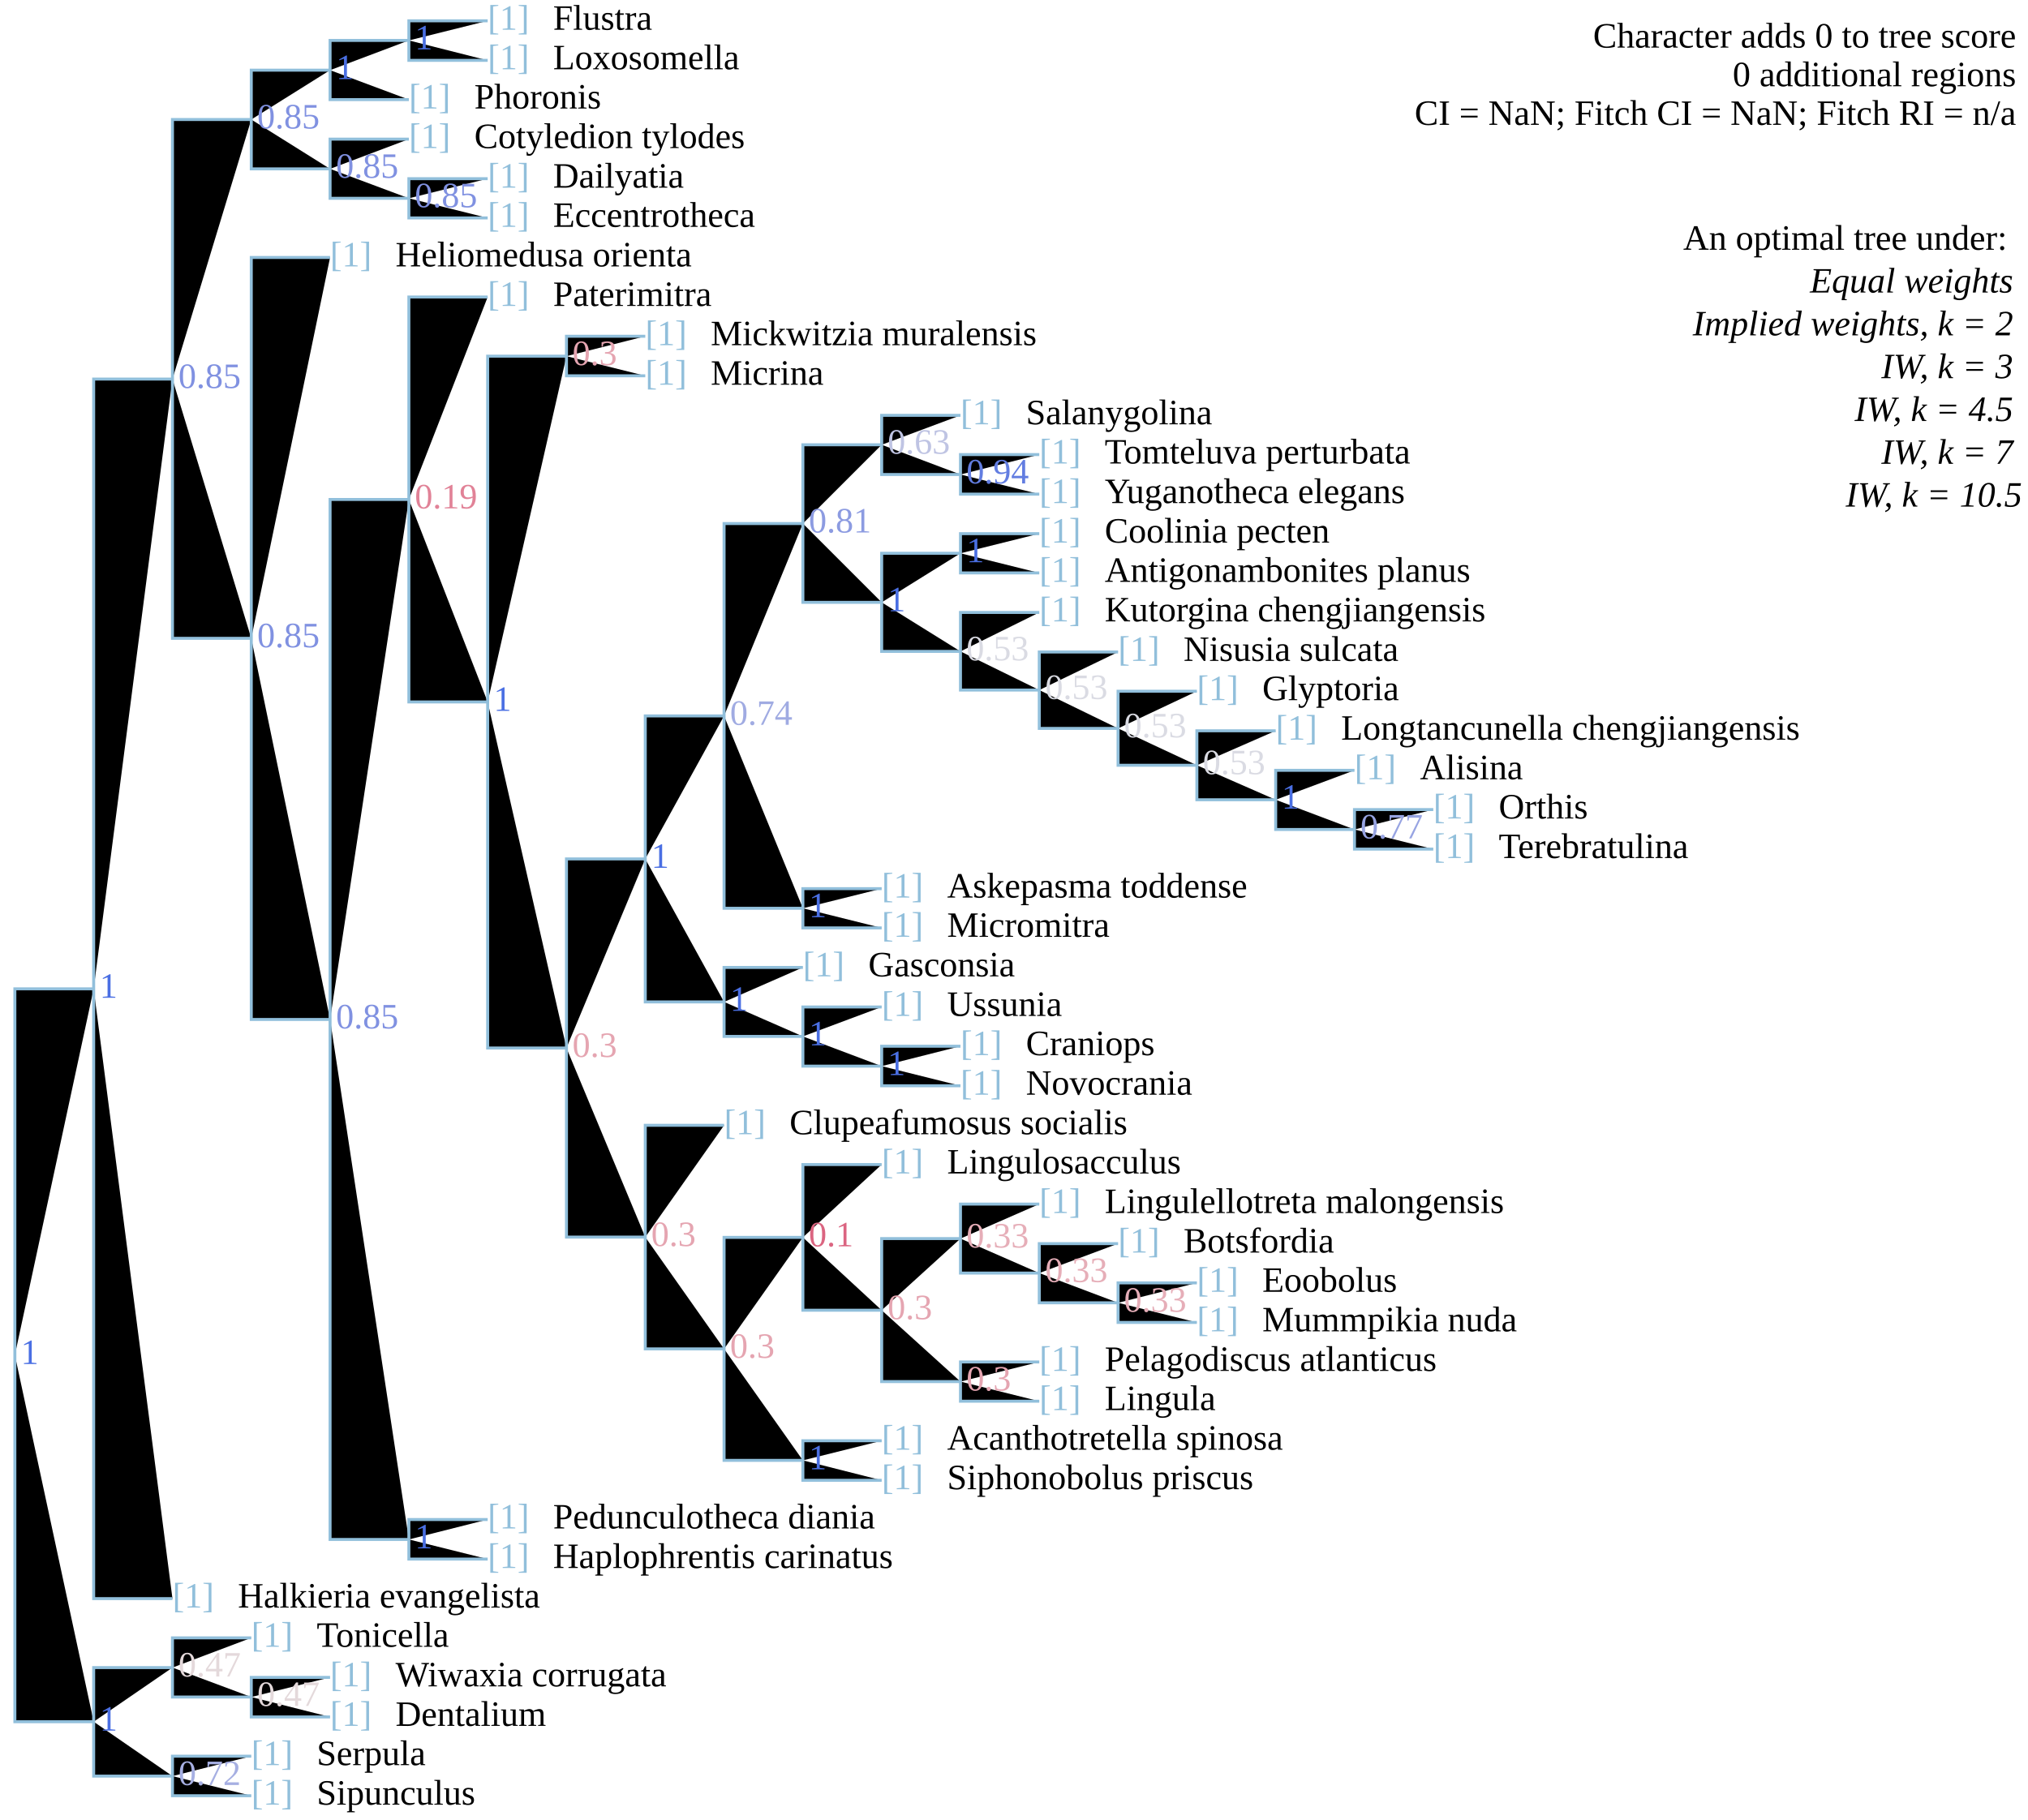
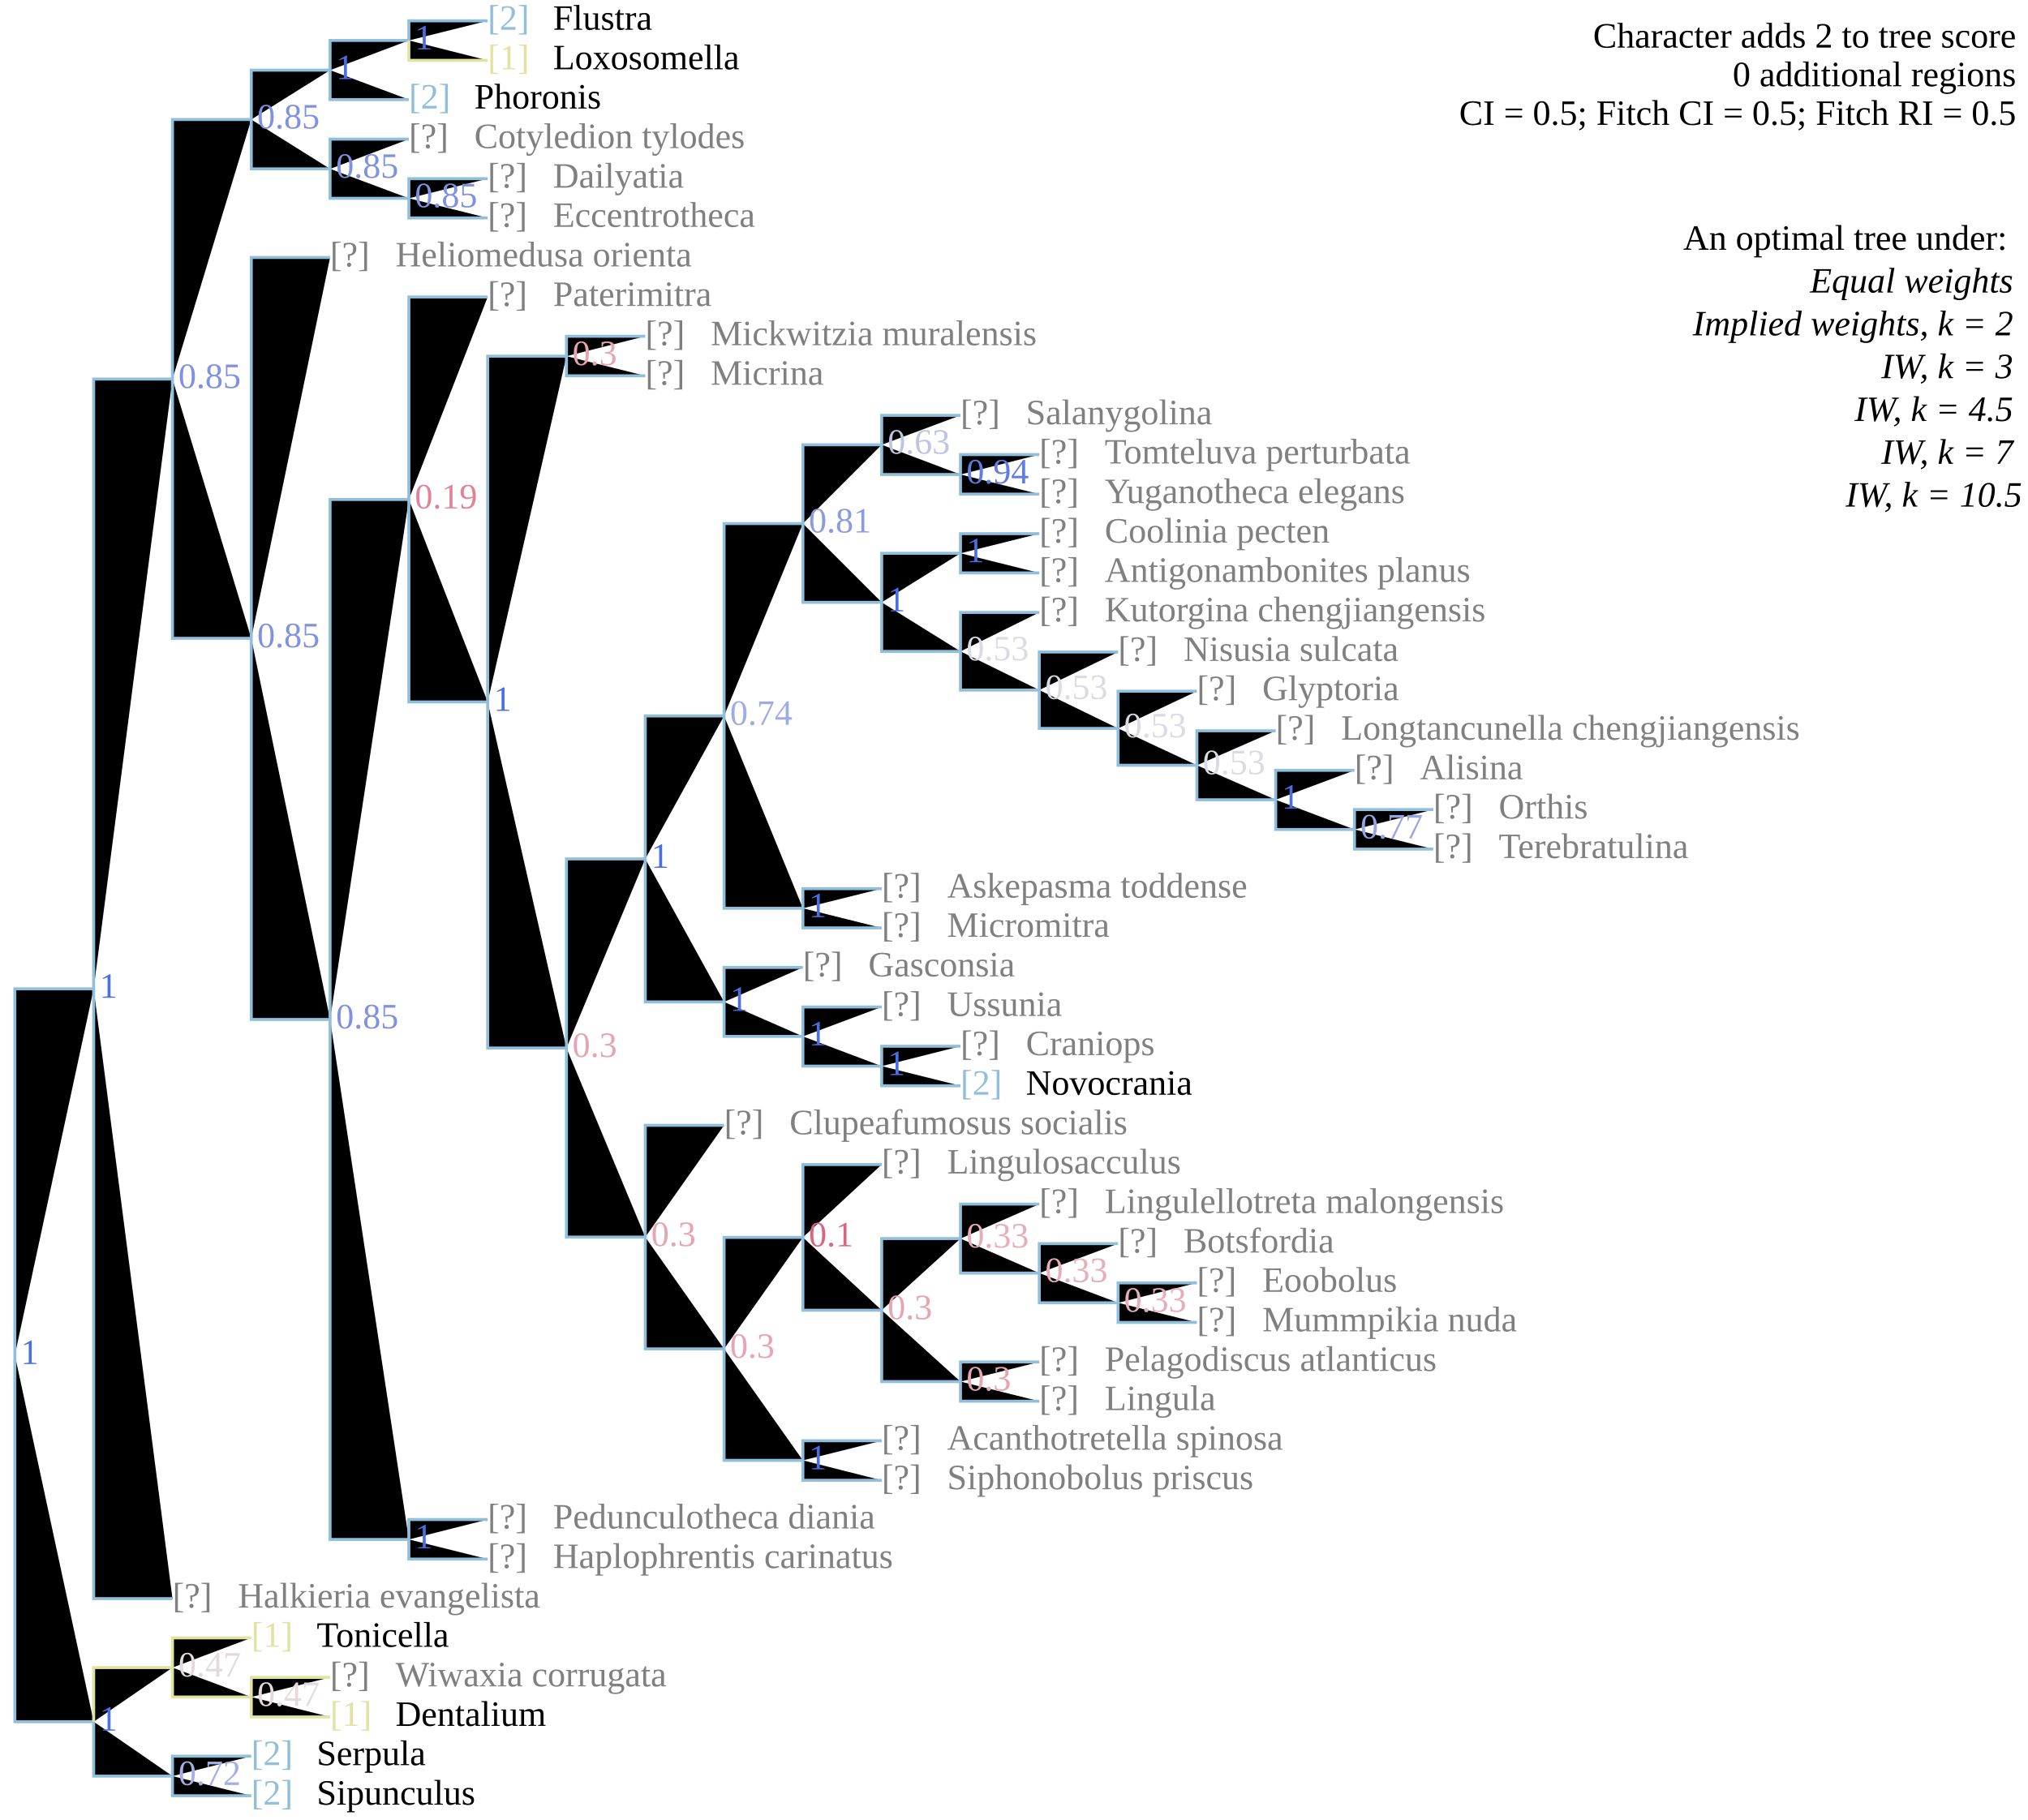
<svg xmlns="http://www.w3.org/2000/svg" version="1.1" width="682" height="612" class="tree" data-char="188">
-   <text x="678" y="16" text-anchor="end" class="stepsLabel">Character adds <tspan class="score">0</tspan> to tree score</text>
+   <text x="678" y="16" text-anchor="end" class="stepsLabel">Character adds <tspan class="score">2</tspan> to tree score</text>
  <text x="678" y="29" text-anchor="end" class="stepsLabel">
    <tspan class="score">0</tspan> additional regions</text>
-   <text x="678" y="42" text-anchor="end" class="stepsLabel">CI = NaN; Fitch CI = NaN; Fitch RI = n/a</text>
+   <text x="678" y="42" text-anchor="end" class="stepsLabel">CI = 0.5; Fitch CI = 0.5; Fitch RI = 0.5</text>
  <text x="678" y="68" text-anchor="end" class="stepsLabel">
    <tspan dy="16">An optimal tree under:</tspan>
    <tspan x="680" style="font-style:italic" class="notThisAn" dy="1.2em">Equal weights</tspan>
    <tspan x="680" style="font-style:italic" class="notThisAn" dy="1.2em">Implied weights, k = 2</tspan>
    <tspan x="680" style="font-style:italic" class="notThisAn" dy="1.2em">IW, k = 3</tspan>
    <tspan x="680" style="font-style:italic" class="thisAn" dy="1.2em">IW, k = 4.5</tspan>
    <tspan x="680" style="font-style:italic" class="notThisAn" dy="1.2em">IW, k = 7</tspan>
    <tspan x="680" style="font-style:italic" class="notThisAn" dy="1.2em">IW, k = 10.5</tspan>
  </text>
-   <text x="84.5" y="593.7" fill="#91bfdb" class="flag">[1]</text>
+   <text x="84.5" y="593.7" fill="#91bfdb" class="flag">[2]</text>
  <text x="106.5" y="593.7" fill="#000" class="taxonLabel">Serpula</text>
-   <text x="84.5" y="607" fill="#91bfdb" class="flag">[1]</text>
+   <text x="84.5" y="607" fill="#91bfdb" class="flag">[2]</text>
  <text x="106.5" y="607" fill="#000" class="taxonLabel">Sipunculus</text>
-   <text x="111" y="567.2" fill="#91bfdb" class="flag">[1]</text>
-   <text x="133" y="567.2" fill="#000" class="taxonLabel">Wiwaxia corrugata</text>
-   <text x="111" y="580.5" fill="#91bfdb" class="flag">[1]</text>
+   <text x="111" y="567.2" fill="grey" class="flag">[?]</text>
+   <text x="133" y="567.2" fill="grey" class="taxonLabel">Wiwaxia corrugata</text>
+   <text x="111" y="580.5" fill="#e2e2a2" class="flag">[1]</text>
  <text x="133" y="580.5" fill="#000" class="taxonLabel">Dentalium</text>
-   <text x="84.5" y="553.9" fill="#91bfdb" class="flag">[1]</text>
+   <text x="84.5" y="553.9" fill="#e2e2a2" class="flag">[1]</text>
  <text x="106.5" y="553.9" fill="#000" class="taxonLabel">Tonicella</text>
-   <text x="164" y="514.1" fill="#91bfdb" class="flag">[1]</text>
-   <text x="186" y="514.1" fill="#000" class="taxonLabel">Pedunculotheca diania</text>
-   <text x="164" y="527.4" fill="#91bfdb" class="flag">[1]</text>
-   <text x="186" y="527.4" fill="#000" class="taxonLabel">Haplophrentis carinatus</text>
-   <text x="296.5" y="487.6" fill="#91bfdb" class="flag">[1]</text>
-   <text x="318.5" y="487.6" fill="#000" class="taxonLabel">Acanthotretella spinosa</text>
-   <text x="296.5" y="500.9" fill="#91bfdb" class="flag">[1]</text>
-   <text x="318.5" y="500.9" fill="#000" class="taxonLabel">Siphonobolus priscus</text>
-   <text x="349.5" y="461.1" fill="#91bfdb" class="flag">[1]</text>
-   <text x="371.5" y="461.1" fill="#000" class="taxonLabel">Pelagodiscus atlanticus</text>
-   <text x="349.5" y="474.3" fill="#91bfdb" class="flag">[1]</text>
-   <text x="371.5" y="474.3" fill="#000" class="taxonLabel">Lingula</text>
-   <text x="402.5" y="434.5" fill="#91bfdb" class="flag">[1]</text>
-   <text x="424.5" y="434.5" fill="#000" class="taxonLabel">Eoobolus</text>
-   <text x="402.5" y="447.8" fill="#91bfdb" class="flag">[1]</text>
-   <text x="424.5" y="447.8" fill="#000" class="taxonLabel">Mummpikia nuda</text>
-   <text x="376" y="421.3" fill="#91bfdb" class="flag">[1]</text>
-   <text x="398" y="421.3" fill="#000" class="taxonLabel">Botsfordia</text>
-   <text x="349.5" y="408" fill="#91bfdb" class="flag">[1]</text>
-   <text x="371.5" y="408" fill="#000" class="taxonLabel">Lingulellotreta malongensis</text>
-   <text x="296.5" y="394.7" fill="#91bfdb" class="flag">[1]</text>
-   <text x="318.5" y="394.7" fill="#000" class="taxonLabel">Lingulosacculus</text>
-   <text x="243.5" y="381.5" fill="#91bfdb" class="flag">[1]</text>
-   <text x="265.5" y="381.5" fill="#000" class="taxonLabel">Clupeafumosus socialis</text>
-   <text x="323" y="354.9" fill="#91bfdb" class="flag">[1]</text>
-   <text x="345" y="354.9" fill="#000" class="taxonLabel">Craniops</text>
-   <text x="323" y="368.2" fill="#91bfdb" class="flag">[1]</text>
+   <text x="164" y="514.1" fill="grey" class="flag">[?]</text>
+   <text x="186" y="514.1" fill="grey" class="taxonLabel">Pedunculotheca diania</text>
+   <text x="164" y="527.4" fill="grey" class="flag">[?]</text>
+   <text x="186" y="527.4" fill="grey" class="taxonLabel">Haplophrentis carinatus</text>
+   <text x="296.5" y="487.6" fill="grey" class="flag">[?]</text>
+   <text x="318.5" y="487.6" fill="grey" class="taxonLabel">Acanthotretella spinosa</text>
+   <text x="296.5" y="500.9" fill="grey" class="flag">[?]</text>
+   <text x="318.5" y="500.9" fill="grey" class="taxonLabel">Siphonobolus priscus</text>
+   <text x="349.5" y="461.1" fill="grey" class="flag">[?]</text>
+   <text x="371.5" y="461.1" fill="grey" class="taxonLabel">Pelagodiscus atlanticus</text>
+   <text x="349.5" y="474.3" fill="grey" class="flag">[?]</text>
+   <text x="371.5" y="474.3" fill="grey" class="taxonLabel">Lingula</text>
+   <text x="402.5" y="434.5" fill="grey" class="flag">[?]</text>
+   <text x="424.5" y="434.5" fill="grey" class="taxonLabel">Eoobolus</text>
+   <text x="402.5" y="447.8" fill="grey" class="flag">[?]</text>
+   <text x="424.5" y="447.8" fill="grey" class="taxonLabel">Mummpikia nuda</text>
+   <text x="376" y="421.3" fill="grey" class="flag">[?]</text>
+   <text x="398" y="421.3" fill="grey" class="taxonLabel">Botsfordia</text>
+   <text x="349.5" y="408" fill="grey" class="flag">[?]</text>
+   <text x="371.5" y="408" fill="grey" class="taxonLabel">Lingulellotreta malongensis</text>
+   <text x="296.5" y="394.7" fill="grey" class="flag">[?]</text>
+   <text x="318.5" y="394.7" fill="grey" class="taxonLabel">Lingulosacculus</text>
+   <text x="243.5" y="381.5" fill="grey" class="flag">[?]</text>
+   <text x="265.5" y="381.5" fill="grey" class="taxonLabel">Clupeafumosus socialis</text>
+   <text x="323" y="354.9" fill="grey" class="flag">[?]</text>
+   <text x="345" y="354.9" fill="grey" class="taxonLabel">Craniops</text>
+   <text x="323" y="368.2" fill="#91bfdb" class="flag">[2]</text>
  <text x="345" y="368.2" fill="#000" class="taxonLabel">Novocrania</text>
-   <text x="296.5" y="341.7" fill="#91bfdb" class="flag">[1]</text>
-   <text x="318.5" y="341.7" fill="#000" class="taxonLabel">Ussunia</text>
-   <text x="270" y="328.4" fill="#91bfdb" class="flag">[1]</text>
-   <text x="292" y="328.4" fill="#000" class="taxonLabel">Gasconsia</text>
-   <text x="296.5" y="301.9" fill="#91bfdb" class="flag">[1]</text>
-   <text x="318.5" y="301.9" fill="#000" class="taxonLabel">Askepasma toddense</text>
-   <text x="296.5" y="315.1" fill="#91bfdb" class="flag">[1]</text>
-   <text x="318.5" y="315.1" fill="#000" class="taxonLabel">Micromitra</text>
-   <text x="482" y="275.3" fill="#91bfdb" class="flag">[1]</text>
-   <text x="504" y="275.3" fill="#000" class="taxonLabel">Orthis</text>
-   <text x="482" y="288.6" fill="#91bfdb" class="flag">[1]</text>
-   <text x="504" y="288.6" fill="#000" class="taxonLabel">Terebratulina</text>
-   <text x="455.5" y="262.1" fill="#91bfdb" class="flag">[1]</text>
-   <text x="477.5" y="262.1" fill="#000" class="taxonLabel">Alisina</text>
-   <text x="429" y="248.8" fill="#91bfdb" class="flag">[1]</text>
-   <text x="451" y="248.8" fill="#000" class="taxonLabel">Longtancunella chengjiangensis</text>
-   <text x="402.5" y="235.5" fill="#91bfdb" class="flag">[1]</text>
-   <text x="424.5" y="235.5" fill="#000" class="taxonLabel">Glyptoria</text>
-   <text x="376" y="222.3" fill="#91bfdb" class="flag">[1]</text>
-   <text x="398" y="222.3" fill="#000" class="taxonLabel">Nisusia sulcata</text>
-   <text x="349.5" y="209" fill="#91bfdb" class="flag">[1]</text>
-   <text x="371.5" y="209" fill="#000" class="taxonLabel">Kutorgina chengjiangensis</text>
-   <text x="349.5" y="182.5" fill="#91bfdb" class="flag">[1]</text>
-   <text x="371.5" y="182.5" fill="#000" class="taxonLabel">Coolinia pecten</text>
-   <text x="349.5" y="195.7" fill="#91bfdb" class="flag">[1]</text>
-   <text x="371.5" y="195.7" fill="#000" class="taxonLabel">Antigonambonites planus</text>
-   <text x="349.5" y="155.9" fill="#91bfdb" class="flag">[1]</text>
-   <text x="371.5" y="155.9" fill="#000" class="taxonLabel">Tomteluva perturbata</text>
-   <text x="349.5" y="169.2" fill="#91bfdb" class="flag">[1]</text>
-   <text x="371.5" y="169.2" fill="#000" class="taxonLabel">Yuganotheca elegans</text>
-   <text x="323" y="142.7" fill="#91bfdb" class="flag">[1]</text>
-   <text x="345" y="142.7" fill="#000" class="taxonLabel">Salanygolina</text>
-   <text x="217" y="116.1" fill="#91bfdb" class="flag">[1]</text>
-   <text x="239" y="116.1" fill="#000" class="taxonLabel">Mickwitzia muralensis</text>
-   <text x="217" y="129.4" fill="#91bfdb" class="flag">[1]</text>
-   <text x="239" y="129.4" fill="#000" class="taxonLabel">Micrina</text>
-   <text x="164" y="102.9" fill="#91bfdb" class="flag">[1]</text>
-   <text x="186" y="102.9" fill="#000" class="taxonLabel">Paterimitra</text>
-   <text x="111" y="89.6" fill="#91bfdb" class="flag">[1]</text>
-   <text x="133" y="89.6" fill="#000" class="taxonLabel">Heliomedusa orienta</text>
-   <text x="164" y="63.1" fill="#91bfdb" class="flag">[1]</text>
-   <text x="186" y="63.1" fill="#000" class="taxonLabel">Dailyatia</text>
-   <text x="164" y="76.3" fill="#91bfdb" class="flag">[1]</text>
-   <text x="186" y="76.3" fill="#000" class="taxonLabel">Eccentrotheca</text>
-   <text x="137.5" y="49.8" fill="#91bfdb" class="flag">[1]</text>
-   <text x="159.5" y="49.8" fill="#000" class="taxonLabel">Cotyledion tylodes</text>
-   <text x="164" y="10" fill="#91bfdb" class="flag">[1]</text>
+   <text x="296.5" y="341.7" fill="grey" class="flag">[?]</text>
+   <text x="318.5" y="341.7" fill="grey" class="taxonLabel">Ussunia</text>
+   <text x="270" y="328.4" fill="grey" class="flag">[?]</text>
+   <text x="292" y="328.4" fill="grey" class="taxonLabel">Gasconsia</text>
+   <text x="296.5" y="301.9" fill="grey" class="flag">[?]</text>
+   <text x="318.5" y="301.9" fill="grey" class="taxonLabel">Askepasma toddense</text>
+   <text x="296.5" y="315.1" fill="grey" class="flag">[?]</text>
+   <text x="318.5" y="315.1" fill="grey" class="taxonLabel">Micromitra</text>
+   <text x="482" y="275.3" fill="grey" class="flag">[?]</text>
+   <text x="504" y="275.3" fill="grey" class="taxonLabel">Orthis</text>
+   <text x="482" y="288.6" fill="grey" class="flag">[?]</text>
+   <text x="504" y="288.6" fill="grey" class="taxonLabel">Terebratulina</text>
+   <text x="455.5" y="262.1" fill="grey" class="flag">[?]</text>
+   <text x="477.5" y="262.1" fill="grey" class="taxonLabel">Alisina</text>
+   <text x="429" y="248.8" fill="grey" class="flag">[?]</text>
+   <text x="451" y="248.8" fill="grey" class="taxonLabel">Longtancunella chengjiangensis</text>
+   <text x="402.5" y="235.5" fill="grey" class="flag">[?]</text>
+   <text x="424.5" y="235.5" fill="grey" class="taxonLabel">Glyptoria</text>
+   <text x="376" y="222.3" fill="grey" class="flag">[?]</text>
+   <text x="398" y="222.3" fill="grey" class="taxonLabel">Nisusia sulcata</text>
+   <text x="349.5" y="209" fill="grey" class="flag">[?]</text>
+   <text x="371.5" y="209" fill="grey" class="taxonLabel">Kutorgina chengjiangensis</text>
+   <text x="349.5" y="182.5" fill="grey" class="flag">[?]</text>
+   <text x="371.5" y="182.5" fill="grey" class="taxonLabel">Coolinia pecten</text>
+   <text x="349.5" y="195.7" fill="grey" class="flag">[?]</text>
+   <text x="371.5" y="195.7" fill="grey" class="taxonLabel">Antigonambonites planus</text>
+   <text x="349.5" y="155.9" fill="grey" class="flag">[?]</text>
+   <text x="371.5" y="155.9" fill="grey" class="taxonLabel">Tomteluva perturbata</text>
+   <text x="349.5" y="169.2" fill="grey" class="flag">[?]</text>
+   <text x="371.5" y="169.2" fill="grey" class="taxonLabel">Yuganotheca elegans</text>
+   <text x="323" y="142.7" fill="grey" class="flag">[?]</text>
+   <text x="345" y="142.7" fill="grey" class="taxonLabel">Salanygolina</text>
+   <text x="217" y="116.1" fill="grey" class="flag">[?]</text>
+   <text x="239" y="116.1" fill="grey" class="taxonLabel">Mickwitzia muralensis</text>
+   <text x="217" y="129.4" fill="grey" class="flag">[?]</text>
+   <text x="239" y="129.4" fill="grey" class="taxonLabel">Micrina</text>
+   <text x="164" y="102.9" fill="grey" class="flag">[?]</text>
+   <text x="186" y="102.9" fill="grey" class="taxonLabel">Paterimitra</text>
+   <text x="111" y="89.6" fill="grey" class="flag">[?]</text>
+   <text x="133" y="89.6" fill="grey" class="taxonLabel">Heliomedusa orienta</text>
+   <text x="164" y="63.1" fill="grey" class="flag">[?]</text>
+   <text x="186" y="63.1" fill="grey" class="taxonLabel">Dailyatia</text>
+   <text x="164" y="76.3" fill="grey" class="flag">[?]</text>
+   <text x="186" y="76.3" fill="grey" class="taxonLabel">Eccentrotheca</text>
+   <text x="137.5" y="49.8" fill="grey" class="flag">[?]</text>
+   <text x="159.5" y="49.8" fill="grey" class="taxonLabel">Cotyledion tylodes</text>
+   <text x="164" y="10" fill="#91bfdb" class="flag">[2]</text>
  <text x="186" y="10" fill="#000" class="taxonLabel">Flustra</text>
-   <text x="164" y="23.3" fill="#91bfdb" class="flag">[1]</text>
+   <text x="164" y="23.3" fill="#e2e2a2" class="flag">[1]</text>
  <text x="186" y="23.3" fill="#000" class="taxonLabel">Loxosomella</text>
-   <text x="137.5" y="36.5" fill="#91bfdb" class="flag">[1]</text>
+   <text x="137.5" y="36.5" fill="#91bfdb" class="flag">[2]</text>
  <text x="159.5" y="36.5" fill="#000" class="taxonLabel">Phoronis</text>
-   <text x="58" y="540.7" fill="#91bfdb" class="flag">[1]</text>
-   <text x="80" y="540.7" fill="#000" class="taxonLabel">Halkieria evangelista</text>
-   <path d="M5,455.8V332.6H31.5M31.5,332.6V127.5H58M58,127.5V40.2H84.5M84.5,40.2V23.6H111M111,23.6V13.6H137.5M137.5,13.6V7H164M137.5,13.6V20.3H164M111,23.6V33.5H137.5M84.5,40.2V56.8H111M111,56.8V46.8H137.5M111,56.8V66.7H137.5M137.5,66.7V60.1H164M137.5,66.7V73.3H164M58,127.5V214.7H84.5M84.5,214.7V86.6H111M84.5,214.7V342.9H111M111,342.9V168H137.5M137.5,168V99.9H164M137.5,168V236.1H164M164,236.1V119.8H190.5M190.5,119.8V113.1H217M190.5,119.8V126.4H217M164,236.1V352.5H190.5M190.5,352.5V288.9H217M217,288.9V240.8H243.5M243.5,240.8V176.1H270M270,176.1V149.6H296.5M296.5,149.6V139.7H323M296.5,149.6V159.6H323M323,159.6V152.9H349.5M323,159.6V166.2H349.5M270,176.1V202.6H296.5M296.5,202.6V186.1H323M323,186.1V179.5H349.5M323,186.1V192.7H349.5M296.5,202.6V219.1H323M323,219.1V206H349.5M323,219.1V232.1H349.5M349.5,232.1V219.3H376M349.5,232.1V245H376M376,245V232.5H402.5M376,245V257.4H402.5M402.5,257.4V245.8H429M402.5,257.4V269H429M429,269V259.1H455.5M429,269V279H455.5M455.5,279V272.3H482M455.5,279V285.6H482M243.5,240.8V305.5H270M270,305.5V298.9H296.5M270,305.5V312.1H296.5M217,288.9V337H243.5M243.5,337V325.4H270M243.5,337V348.6H270M270,348.6V338.7H296.5M270,348.6V358.6H296.5M296.5,358.6V351.9H323M296.5,358.6V365.2H323M190.5,352.5V416.1H217M217,416.1V378.5H243.5M217,416.1V453.7H243.5M243.5,453.7V416.2H270M270,416.2V391.7H296.5M270,416.2V440.7H296.5M296.5,440.7V416.6H323M323,416.6V405H349.5M323,416.6V428.2H349.5M349.5,428.2V418.3H376M349.5,428.2V438.2H376M376,438.2V431.5H402.5M376,438.2V444.8H402.5M296.5,440.7V464.7H323M323,464.7V458.1H349.5M323,464.7V471.3H349.5M243.5,453.7V491.2H270M270,491.2V484.6H296.5M270,491.2V497.9H296.5M111,342.9V517.8H137.5M137.5,517.8V511.1H164M137.5,517.8V524.4H164M31.5,332.6V537.7H58M5,455.8V579.1H31.5M31.5,579.1V560.9H58M58,560.9V550.9H84.5M58,560.9V570.8H84.5M84.5,570.8V564.2H111M84.5,570.8V577.5H111M31.5,579.1V597.4H58M58,597.4V590.7H84.5M58,597.4V604H84.5" stroke="#91bfdb" />
+   <text x="58" y="540.7" fill="grey" class="flag">[?]</text>
+   <text x="80" y="540.7" fill="grey" class="taxonLabel">Halkieria evangelista</text>
+   <path d="M5,455.8V332.6H31.5M31.5,332.6V127.5H58M58,127.5V40.2H84.5M84.5,40.2V23.6H111M111,23.6V13.6H137.5M137.5,13.6V7H164M111,23.6V33.5H137.5M84.5,40.2V56.8H111M111,56.8V46.8H137.5M111,56.8V66.7H137.5M137.5,66.7V60.1H164M137.5,66.7V73.3H164M58,127.5V214.7H84.5M84.5,214.7V86.6H111M84.5,214.7V342.9H111M111,342.9V168H137.5M137.5,168V99.9H164M137.5,168V236.1H164M164,236.1V119.8H190.5M190.5,119.8V113.1H217M190.5,119.8V126.4H217M164,236.1V352.5H190.5M190.5,352.5V288.9H217M217,288.9V240.8H243.5M243.5,240.8V176.1H270M270,176.1V149.6H296.5M296.5,149.6V139.7H323M296.5,149.6V159.6H323M323,159.6V152.9H349.5M323,159.6V166.2H349.5M270,176.1V202.6H296.5M296.5,202.6V186.1H323M323,186.1V179.5H349.5M323,186.1V192.7H349.5M296.5,202.6V219.1H323M323,219.1V206H349.5M323,219.1V232.1H349.5M349.5,232.1V219.3H376M349.5,232.1V245H376M376,245V232.5H402.5M376,245V257.4H402.5M402.5,257.4V245.8H429M402.5,257.4V269H429M429,269V259.1H455.5M429,269V279H455.5M455.5,279V272.3H482M455.5,279V285.6H482M243.5,240.8V305.5H270M270,305.5V298.9H296.5M270,305.5V312.1H296.5M217,288.9V337H243.5M243.5,337V325.4H270M243.5,337V348.6H270M270,348.6V338.7H296.5M270,348.6V358.6H296.5M296.5,358.6V351.9H323M296.5,358.6V365.2H323M190.5,352.5V416.1H217M217,416.1V378.5H243.5M217,416.1V453.7H243.5M243.5,453.7V416.2H270M270,416.2V391.7H296.5M270,416.2V440.7H296.5M296.5,440.7V416.6H323M323,416.6V405H349.5M323,416.6V428.2H349.5M349.5,428.2V418.3H376M349.5,428.2V438.2H376M376,438.2V431.5H402.5M376,438.2V444.8H402.5M296.5,440.7V464.7H323M323,464.7V458.1H349.5M323,464.7V471.3H349.5M243.5,453.7V491.2H270M270,491.2V484.6H296.5M270,491.2V497.9H296.5M111,342.9V517.8H137.5M137.5,517.8V511.1H164M137.5,517.8V524.4H164M31.5,332.6V537.7H58M5,455.8V579.1H31.5M31.5,579.1V597.4H58M58,597.4V590.7H84.5M58,597.4V604H84.5" stroke="#91bfdb" />
+   <path d="M137.5,13.6V20.3H164M31.5,579.1V560.9H58M58,560.9V550.9H84.5M58,560.9V570.8H84.5M84.5,570.8V564.2H111M84.5,570.8V577.5H111" stroke="#e2e2a2" />
  <text x="7" y="458.8" class="node" fill="#4A6FE3">1</text>
  <text x="33.5" y="335.6" class="node" fill="#4A6FE3">1</text>
  <text x="60" y="130.5" class="node" fill="#8091E1">0.85</text>
  <text x="86.5" y="43.2" class="node" fill="#8091E1">0.85</text>
  <text x="113" y="26.6" class="node" fill="#4A6FE3">1</text>
  <text x="139.5" y="16.6" class="node" fill="#4A6FE3">1</text>
  <text x="113" y="59.8" class="node" fill="#8091E1">0.85</text>
  <text x="139.5" y="69.7" class="node" fill="#8091E1">0.85</text>
  <text x="86.5" y="217.7" class="node" fill="#8091E1">0.85</text>
  <text x="113" y="345.9" class="node" fill="#8091E1">0.85</text>
  <text x="139.5" y="171" class="node" fill="#E18297">0.19</text>
  <text x="166" y="239.1" class="node" fill="#4A6FE3">1</text>
  <text x="192.5" y="122.8" class="node" fill="#E5A5B1">0.3</text>
  <text x="192.5" y="355.5" class="node" fill="#E5A5B1">0.3</text>
  <text x="219" y="291.9" class="node" fill="#4A6FE3">1</text>
  <text x="245.5" y="243.8" class="node" fill="#A0ABE2">0.74</text>
  <text x="272" y="179.1" class="node" fill="#8C9BE1">0.81</text>
  <text x="298.5" y="152.6" class="node" fill="#BFC4E3">0.63</text>
  <text x="325" y="162.6" class="node" fill="#627DE1">0.94</text>
  <text x="298.5" y="205.6" class="node" fill="#4A6FE3">1</text>
  <text x="325" y="189.1" class="node" fill="#4A6FE3">1</text>
  <text x="325" y="222.1" class="node" fill="#DADBE3">0.53</text>
  <text x="351.5" y="235.1" class="node" fill="#DADBE3">0.53</text>
  <text x="378" y="248" class="node" fill="#DADBE3">0.53</text>
  <text x="404.5" y="260.4" class="node" fill="#DADBE3">0.53</text>
  <text x="431" y="272" class="node" fill="#4A6FE3">1</text>
  <text x="457.5" y="282" class="node" fill="#97A4E2">0.77</text>
  <text x="272" y="308.5" class="node" fill="#4A6FE3">1</text>
  <text x="245.5" y="340" class="node" fill="#4A6FE3">1</text>
  <text x="272" y="351.6" class="node" fill="#4A6FE3">1</text>
  <text x="298.5" y="361.6" class="node" fill="#4A6FE3">1</text>
  <text x="219" y="419.1" class="node" fill="#E5A5B1">0.3</text>
  <text x="245.5" y="456.7" class="node" fill="#E5A5B1">0.3</text>
  <text x="272" y="419.2" class="node" fill="#DB6581">0.1</text>
  <text x="298.5" y="443.7" class="node" fill="#E5A5B1">0.3</text>
  <text x="325" y="419.6" class="node" fill="#E6AEB8">0.33</text>
  <text x="351.5" y="431.2" class="node" fill="#E6AEB8">0.33</text>
  <text x="378" y="441.2" class="node" fill="#E6AEB8">0.33</text>
  <text x="325" y="467.7" class="node" fill="#E5A5B1">0.3</text>
  <text x="272" y="494.2" class="node" fill="#4A6FE3">1</text>
  <text x="139.5" y="520.8" class="node" fill="#4A6FE3">1</text>
  <text x="33.5" y="582.1" class="node" fill="#4A6FE3">1</text>
  <text x="60" y="563.9" class="node" fill="#E4D9DB">0.47</text>
  <text x="86.5" y="573.8" class="node" fill="#E4D9DB">0.47</text>
  <text x="60" y="600.4" class="node" fill="#A6AFE2">0.72</text>
</svg>
